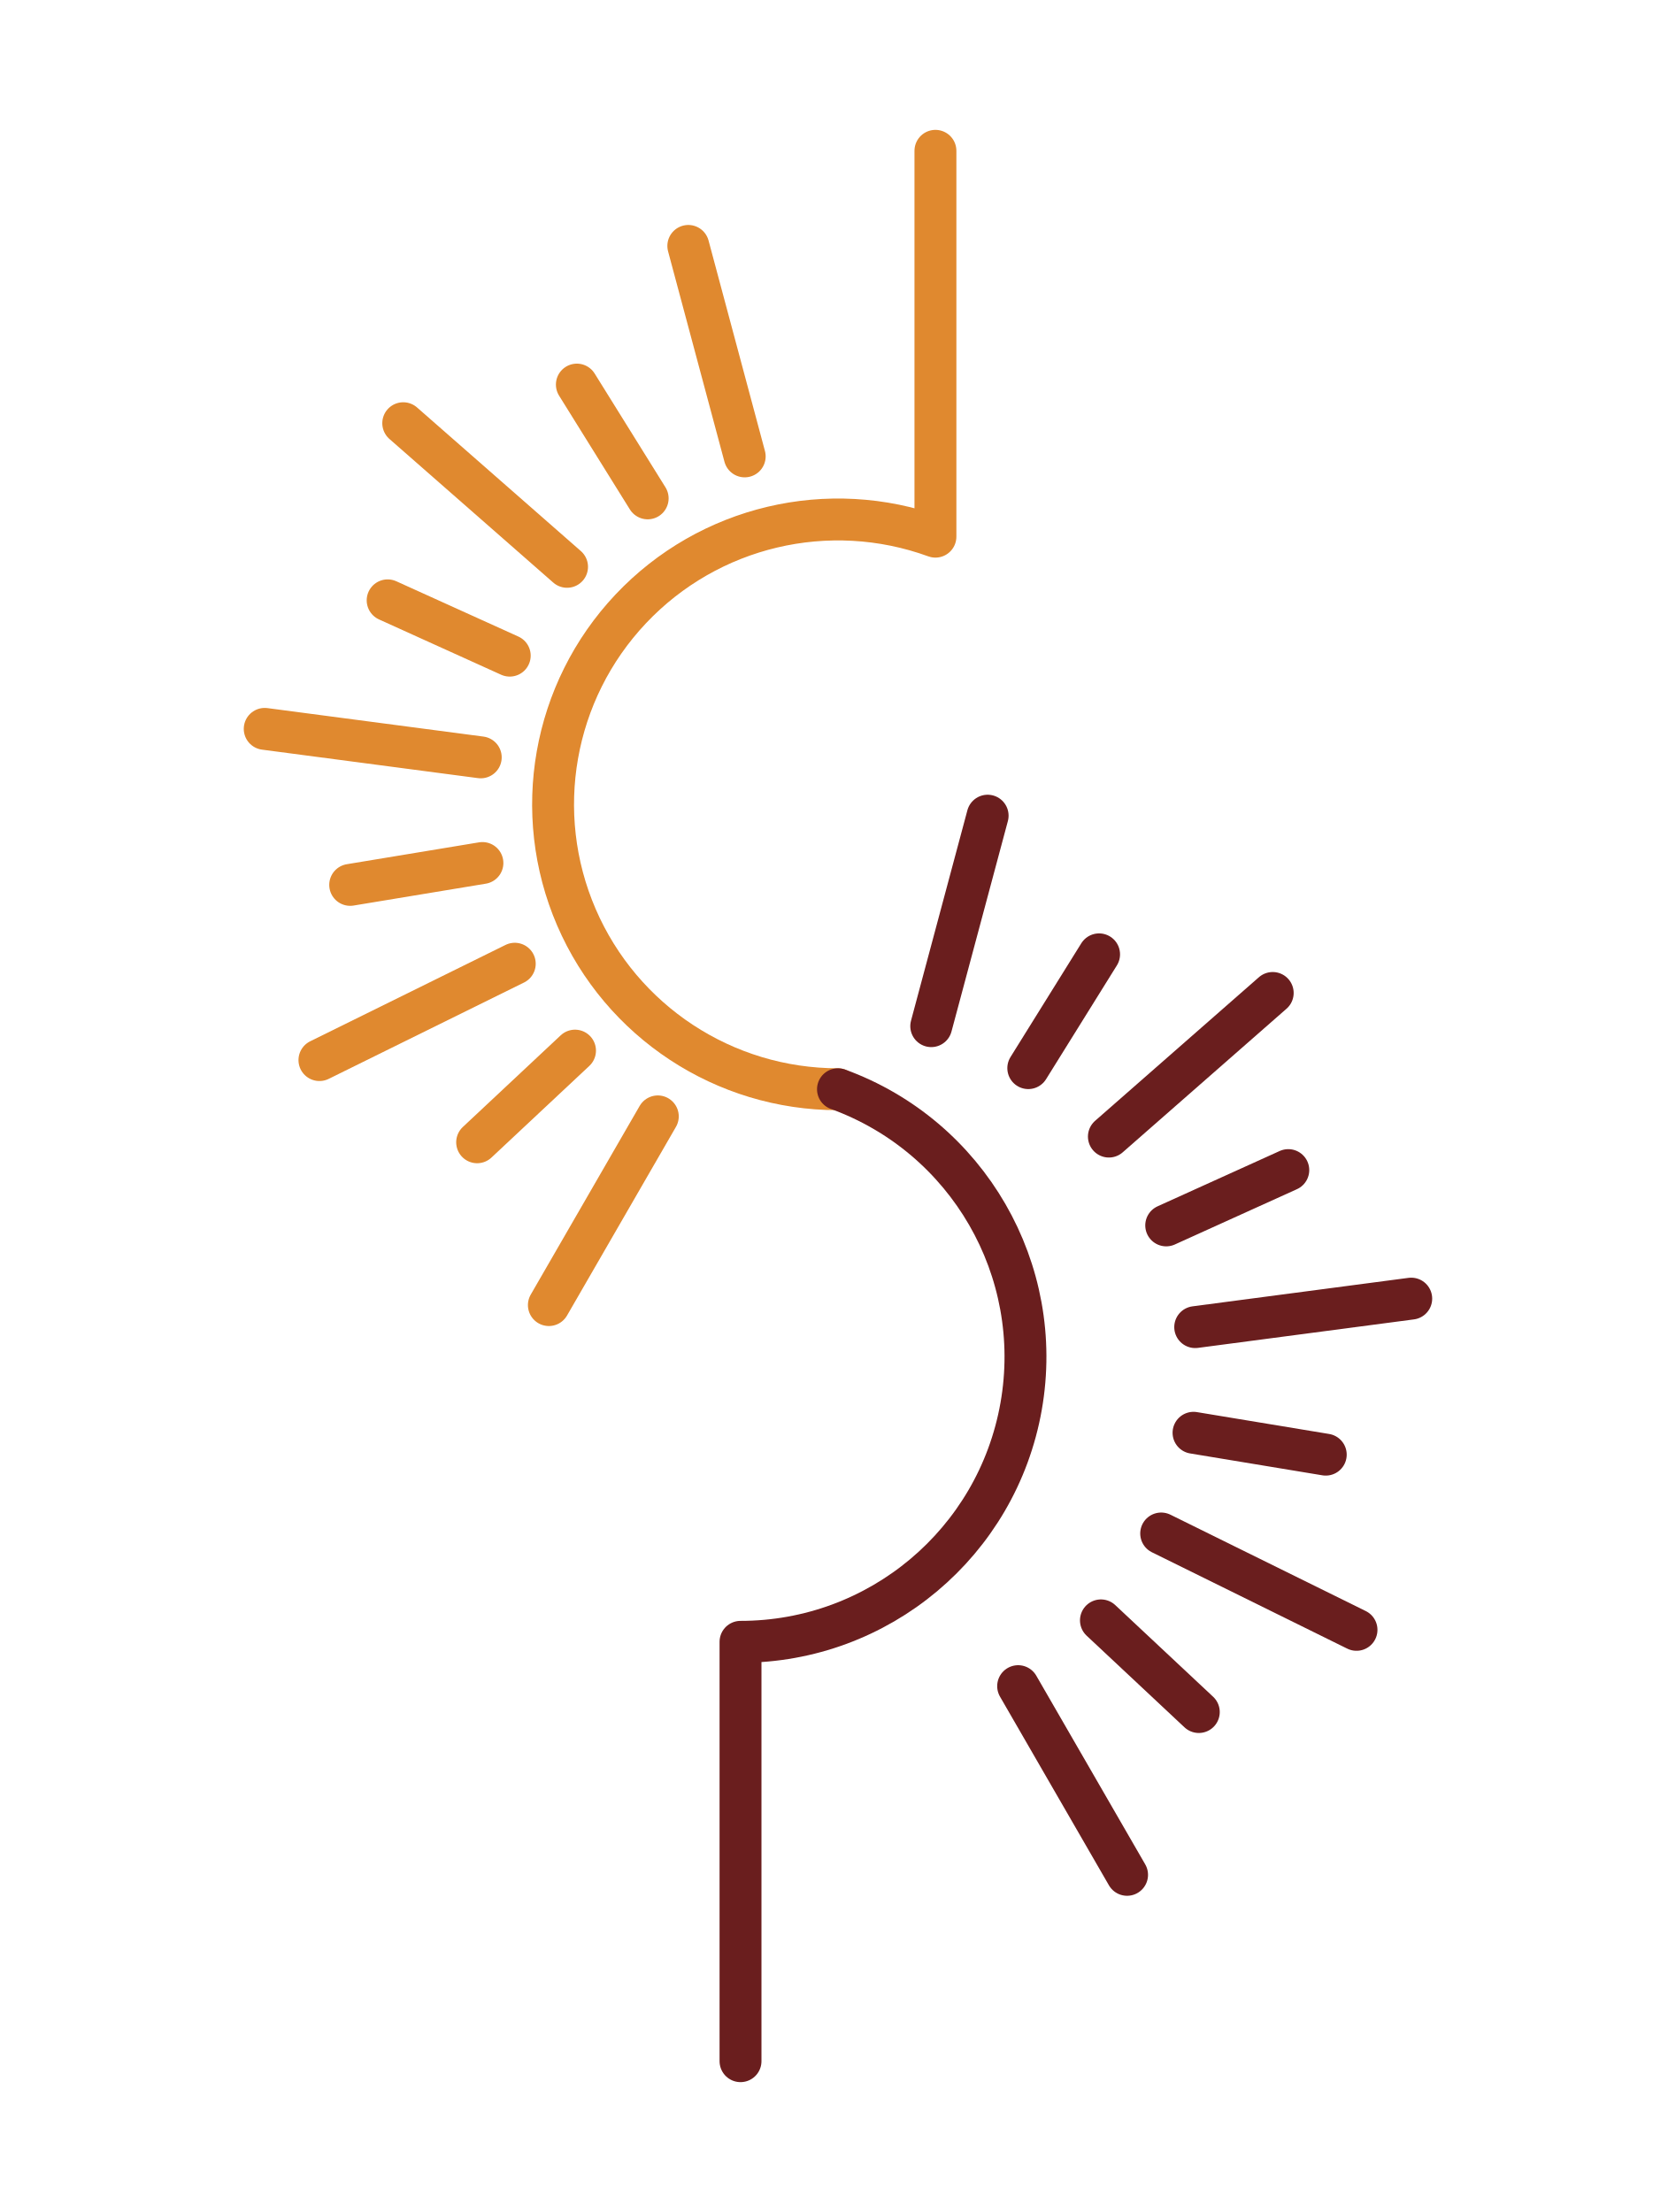
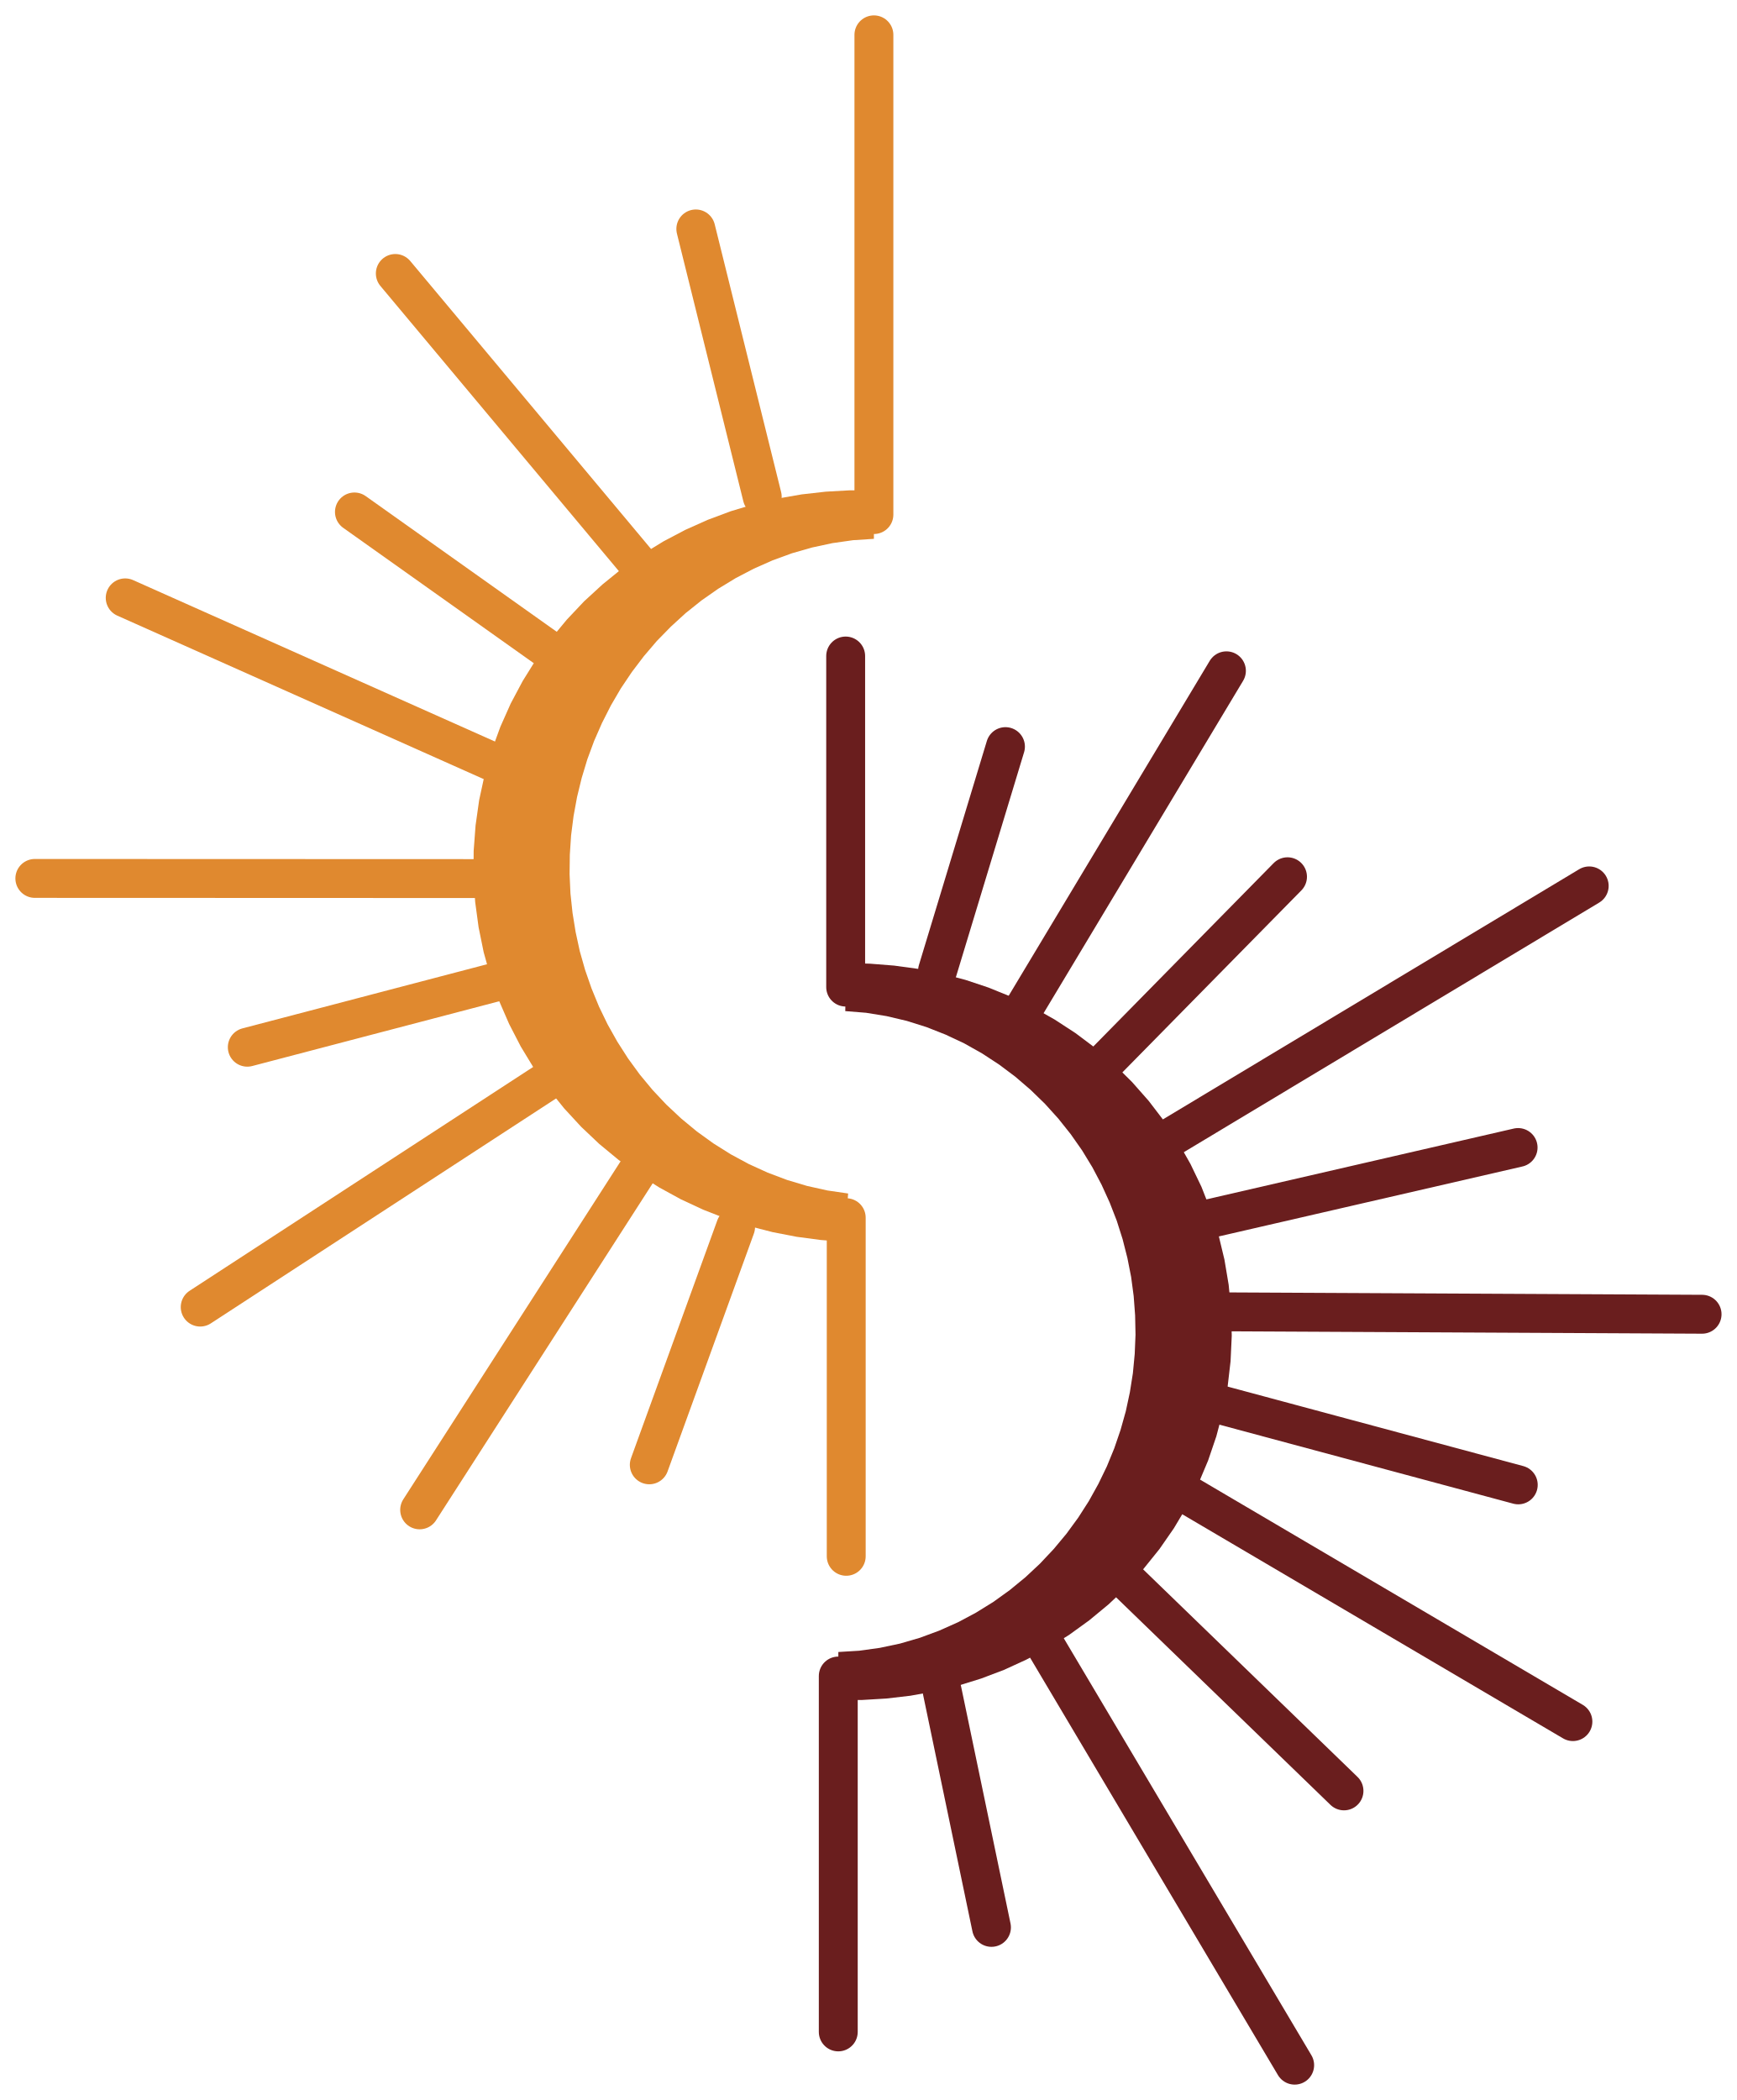
- <svg xmlns="http://www.w3.org/2000/svg" viewBox="0 0 200 264" fill="none" stroke-linecap="round" stroke-linejoin="round">
-   <g class="sun-top" stroke="#E0892F" stroke-width="5">
-     <path class="sun-arc" d="M111.63 18 L111.63 64.05 A34 34 0 1 0 100.0 130.0" />
+ <svg xmlns="http://www.w3.org/2000/svg" viewBox="0 0 218.38 264" fill="none" stroke-linecap="round" stroke-linejoin="round">
+   <g class="sun-top" stroke="#E0892F" stroke-width="4.89">
+     <path class="sun-band" d="M109.88 61.64 L106.85 61.64 L103.82 61.81 L100.80 62.15 L97.80 62.67 L94.82 63.38 L91.87 64.27 L88.98 65.35 L86.16 66.61 L83.41 68.06 L80.75 69.69 L78.19 71.49 L75.75 73.47 L73.43 75.60 L71.26 77.90 L69.24 80.34 L67.39 82.92 L65.71 85.62 L64.21 88.44 L62.91 91.36 L61.81 94.37 L60.92 97.45 L60.24 100.59 L59.79 103.77 L59.55 106.97 L59.53 110.18 L59.74 113.39 L60.17 116.57 L60.81 119.71 L61.67 122.79 L62.74 125.81 L64.01 128.73 L65.47 131.56 L67.12 134.28 L68.94 136.87 L70.92 139.33 L73.06 141.65 L75.34 143.81 L77.75 145.80 L80.27 147.63 L82.90 149.29 L85.62 150.78 L88.42 152.08 L91.28 153.20 L94.19 154.14 L97.15 154.90 L100.14 155.48 L103.14 155.88 L106.16 156.12 L106.63 150.04 L104.03 149.66 L101.47 149.09 L98.96 148.34 L96.52 147.42 L94.15 146.34 L91.87 145.11 L89.69 143.74 L87.61 142.24 L85.64 140.61 L83.78 138.87 L82.05 137.03 L80.44 135.09 L78.96 133.06 L77.61 130.95 L76.39 128.78 L75.31 126.55 L74.37 124.26 L73.56 121.93 L72.89 119.57 L72.37 117.17 L71.98 114.76 L71.72 112.33 L71.61 109.89 L71.64 107.45 L71.80 105.01 L72.11 102.59 L72.55 100.19 L73.13 97.81 L73.84 95.46 L74.69 93.16 L75.68 90.90 L76.80 88.69 L78.05 86.55 L79.44 84.48 L80.95 82.49 L82.58 80.58 L84.34 78.78 L86.21 77.07 L88.20 75.48 L90.29 74.02 L92.49 72.68 L94.77 71.49 L97.14 70.44 L99.58 69.55 L102.09 68.83 L104.65 68.28 L107.25 67.91 L109.87 67.74 Z" fill="#E0892F" stroke="none" />
+     <path class="sun-arc" d="M109.87 4.38 L109.87 64.69 A44.26 44.26 0 0 0 106.39 153.08 L106.39 195.65" />
    <g class="sun-rays">
-       <line x1="78.5" y1="133.24" x2="65.5" y2="155.76" />
-       <line x1="68.62" y1="125.39" x2="56.94" y2="136.33" />
-       <line x1="61.43" y1="115.02" x2="38.12" y2="126.52" />
-       <line x1="57.57" y1="103.0" x2="41.79" y2="105.61" />
-       <line x1="57.37" y1="90.39" x2="31.59" y2="86.99" />
-       <line x1="60.83" y1="78.25" x2="46.26" y2="71.65" />
-       <line x1="67.67" y1="67.65" x2="48.12" y2="50.51" />
-       <line x1="77.29" y1="59.48" x2="68.84" y2="45.9" />
-       <line x1="88.87" y1="54.47" x2="82.14" y2="29.35" />
+       <line x1="62.95" y1="96.22" x2="15.74" y2="75.16" />
+       <line x1="69.4" y1="82" x2="44.56" y2="64.36" />
+       <line x1="80.05" y1="70.67" x2="49.7" y2="34.38" />
+       <line x1="95.83" y1="62.44" x2="87.48" y2="28.78" />
+       <line x1="92.48" y1="154.25" x2="81.63" y2="184.15" />
+       <line x1="80.05" y1="147.36" x2="52.76" y2="189.81" />
+       <line x1="69.24" y1="135.61" x2="25.17" y2="164.32" />
+       <line x1="63.47" y1="123.16" x2="31.09" y2="131.65" />
+       <line x1="61.43" y1="110.45" x2="4.38" y2="110.43" />
    </g>
  </g>
-   <g class="sun-bottom" stroke="#6A1E1E" stroke-width="5">
-     <path class="sun-arc" d="M100.0 130.0 A34 34 0 0 1 88.37 195.95 L88.37 246" />
+   <g class="sun-bottom" stroke="#6A1E1E" stroke-width="4.89">
+     <path class="sun-band" d="M106.38 121.06 L109.40 121.15 L112.42 121.39 L115.42 121.80 L118.41 122.40 L121.36 123.18 L124.27 124.15 L127.13 125.31 L129.91 126.65 L132.61 128.18 L135.22 129.88 L137.72 131.76 L140.09 133.81 L142.33 136.03 L144.42 138.40 L146.34 140.91 L148.10 143.56 L149.67 146.33 L151.05 149.20 L152.22 152.18 L153.19 155.23 L153.94 158.35 L154.47 161.51 L154.78 164.71 L154.86 167.92 L154.71 171.13 L154.34 174.32 L153.74 177.47 L152.92 180.57 L151.89 183.60 L150.65 186.55 L149.21 189.40 L147.58 192.13 L145.77 194.74 L143.78 197.21 L141.65 199.54 L139.36 201.70 L136.94 203.70 L134.41 205.53 L131.77 207.18 L129.03 208.64 L126.22 209.93 L123.34 211.02 L120.41 211.93 L117.44 212.64 L114.44 213.18 L111.43 213.53 L108.41 213.71 L105.39 213.72 L105.40 207.68 L108.02 207.52 L110.61 207.16 L113.16 206.62 L115.66 205.89 L118.09 204.99 L120.44 203.94 L122.71 202.73 L124.89 201.38 L126.96 199.89 L128.92 198.28 L130.76 196.56 L132.48 194.73 L134.08 192.81 L135.55 190.80 L136.89 188.71 L138.09 186.55 L139.16 184.34 L140.09 182.07 L140.88 179.76 L141.54 177.41 L142.05 175.03 L142.43 172.63 L142.66 170.21 L142.76 167.79 L142.71 165.36 L142.53 162.94 L142.21 160.54 L141.74 158.15 L141.14 155.79 L140.40 153.46 L139.51 151.17 L138.49 148.93 L137.34 146.75 L136.05 144.63 L134.62 142.59 L133.06 140.63 L131.38 138.77 L129.57 137.01 L127.65 135.36 L125.61 133.83 L123.47 132.43 L121.23 131.17 L118.89 130.07 L116.48 129.12 L114.00 128.34 L111.46 127.74 L108.88 127.32 L106.27 127.11 Z" fill="#6A1E1E" stroke="none" />
+     <path class="sun-arc" d="M106.32 82.47 L106.32 124.09 A43.31 43.31 0 0 1 105.39 210.7 L105.39 255.44" />
    <g class="sun-rays">
-       <line x1="111.13" y1="122.47" x2="117.86" y2="97.35" />
-       <line x1="122.71" y1="127.48" x2="131.16" y2="113.9" />
-       <line x1="132.33" y1="135.65" x2="151.88" y2="118.51" />
-       <line x1="139.17" y1="146.25" x2="153.74" y2="139.65" />
-       <line x1="142.63" y1="158.39" x2="168.41" y2="154.99" />
-       <line x1="142.43" y1="171.0" x2="158.21" y2="173.61" />
-       <line x1="138.57" y1="183.02" x2="161.88" y2="194.52" />
-       <line x1="131.38" y1="193.39" x2="143.06" y2="204.33" />
-       <line x1="121.5" y1="201.24" x2="134.5" y2="223.76" />
+       <line x1="117.87" y1="122.03" x2="126.41" y2="93.86" />
+       <line x1="128.85" y1="126.54" x2="154.19" y2="84.33" />
+       <line x1="138.54" y1="133.94" x2="161.87" y2="110.22" />
+       <line x1="146.08" y1="143.65" x2="199.8" y2="111.37" />
+       <line x1="150.49" y1="153.56" x2="190.86" y2="144.26" />
+       <line x1="152.59" y1="164.91" x2="213.99" y2="165.22" />
+       <line x1="151.86" y1="176.18" x2="190.88" y2="186.67" />
+       <line x1="148.2" y1="187.27" x2="197.75" y2="216.43" />
+       <line x1="141.08" y1="198.14" x2="168.97" y2="225.14" />
+       <line x1="131.36" y1="206.73" x2="162.77" y2="259.62" />
+       <line x1="118.44" y1="212.52" x2="124.65" y2="242.3" />
    </g>
  </g>
</svg>
